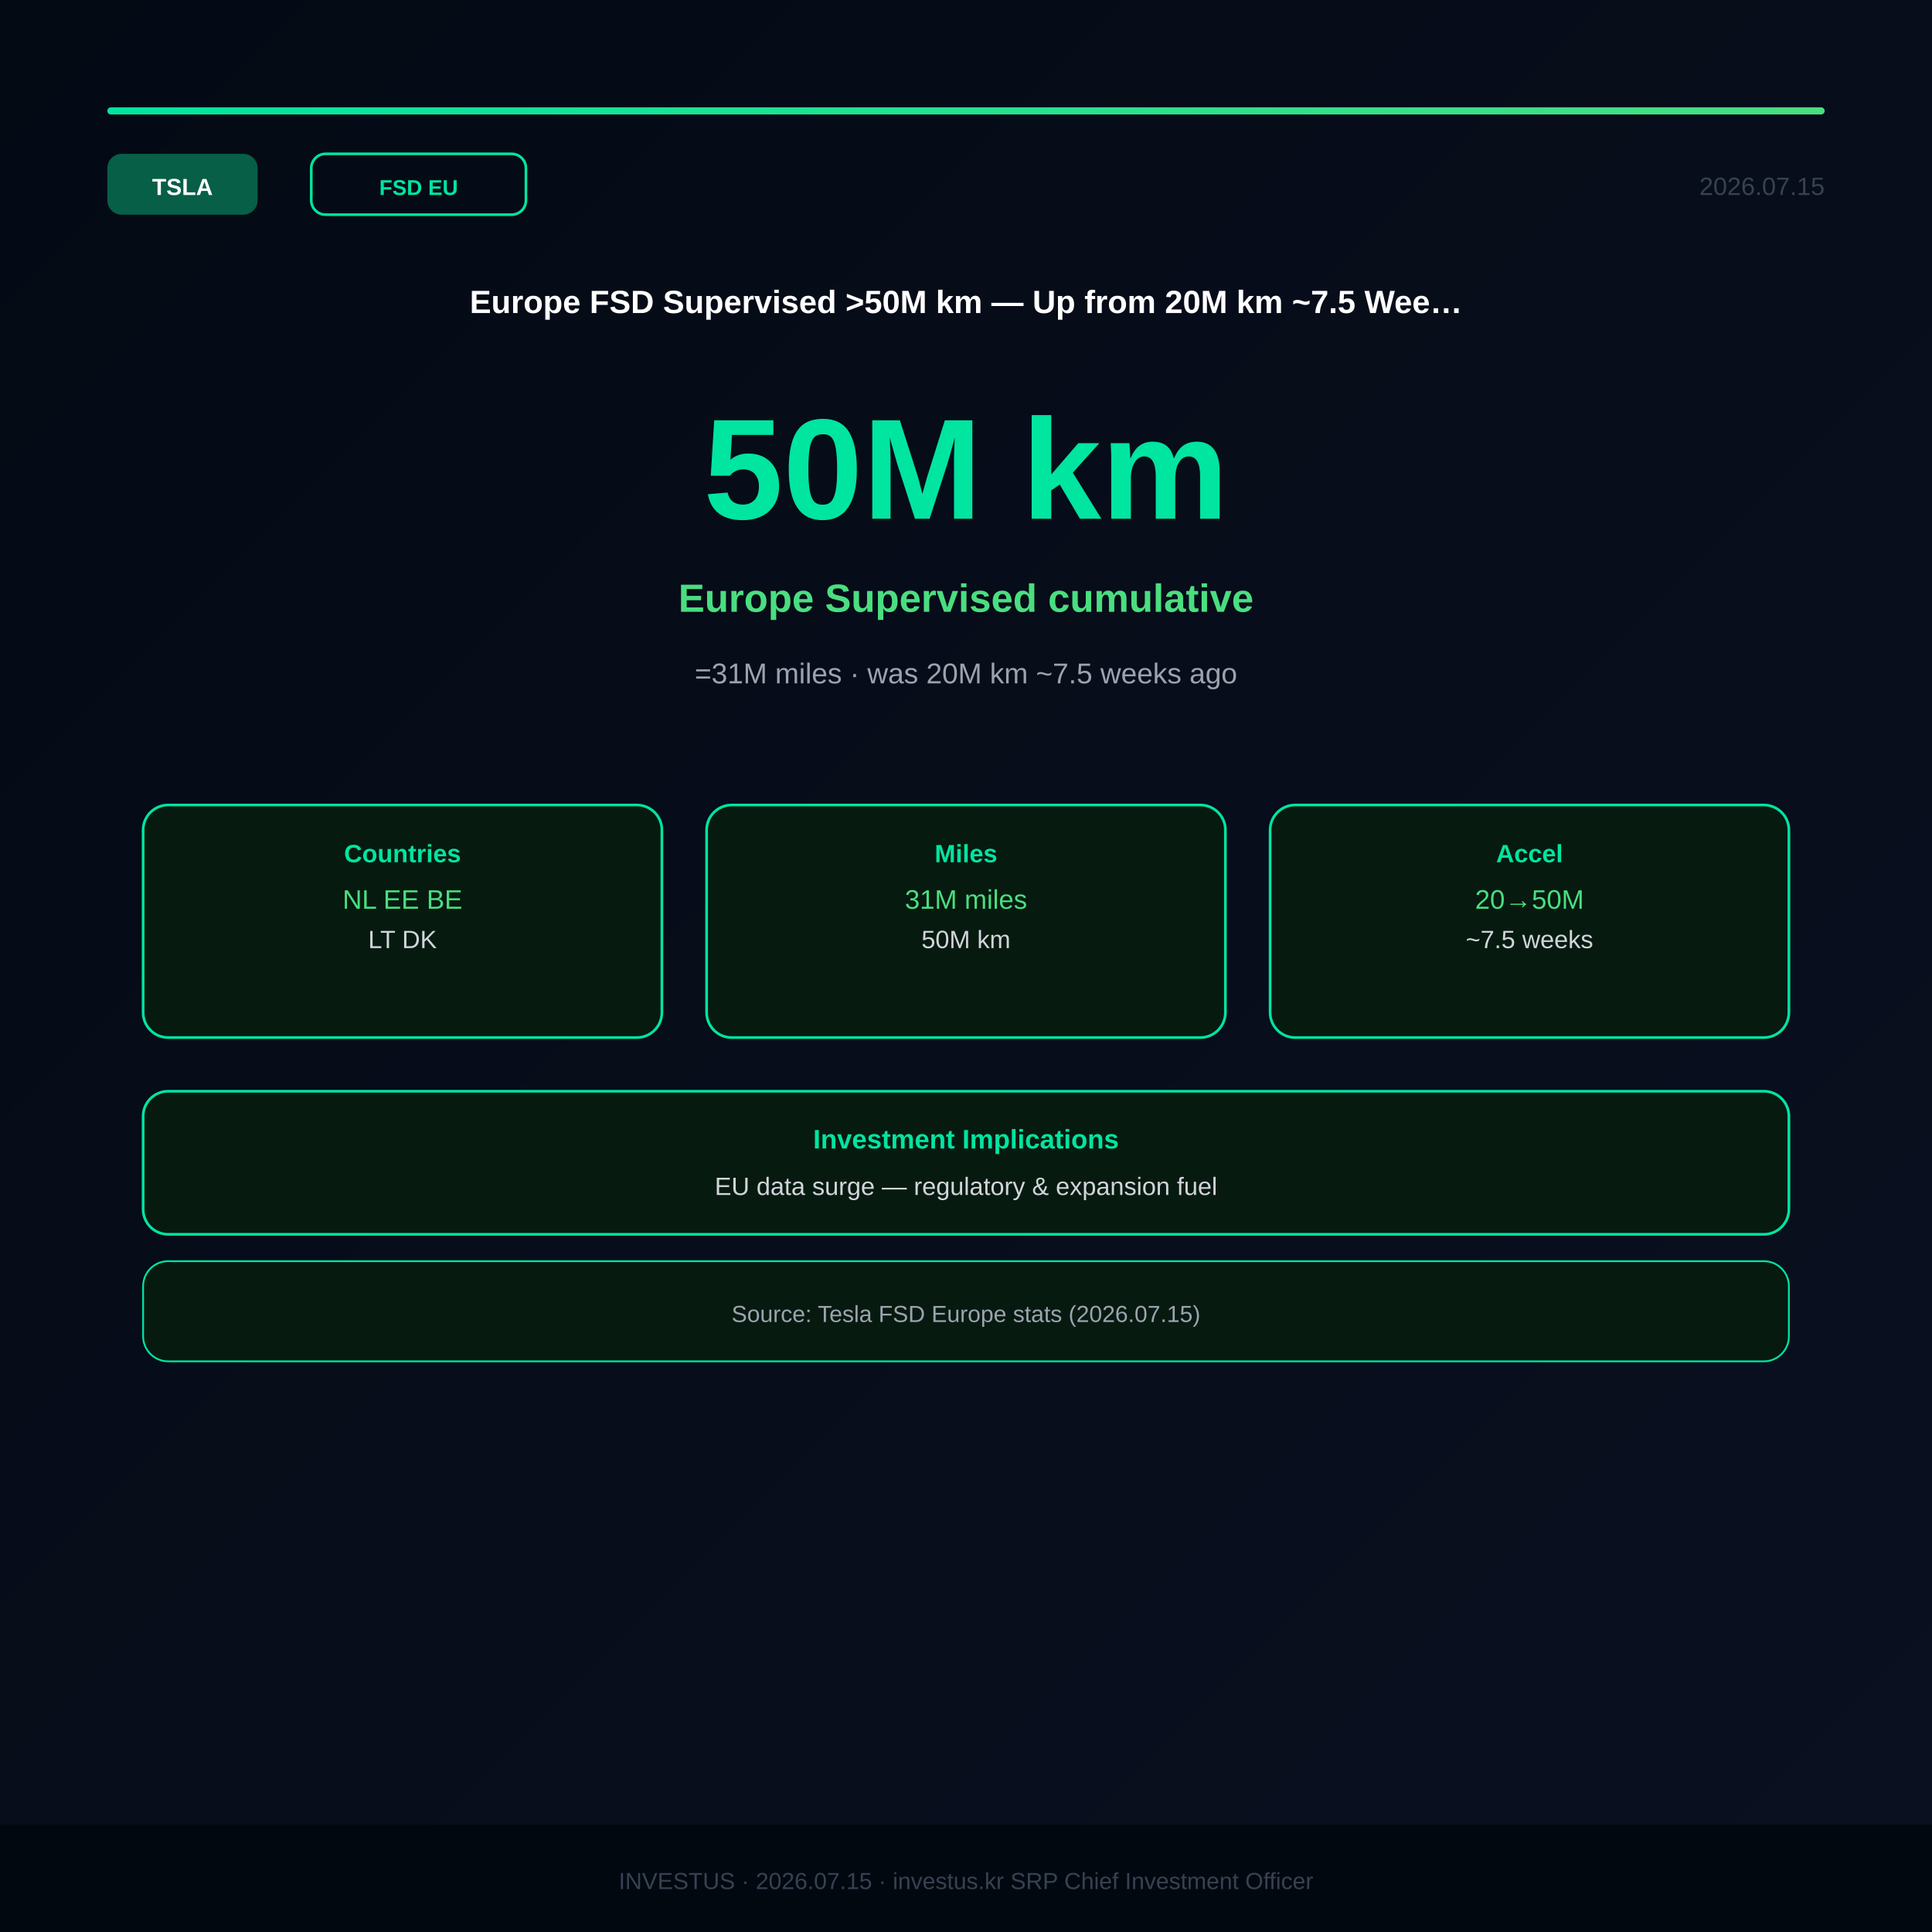
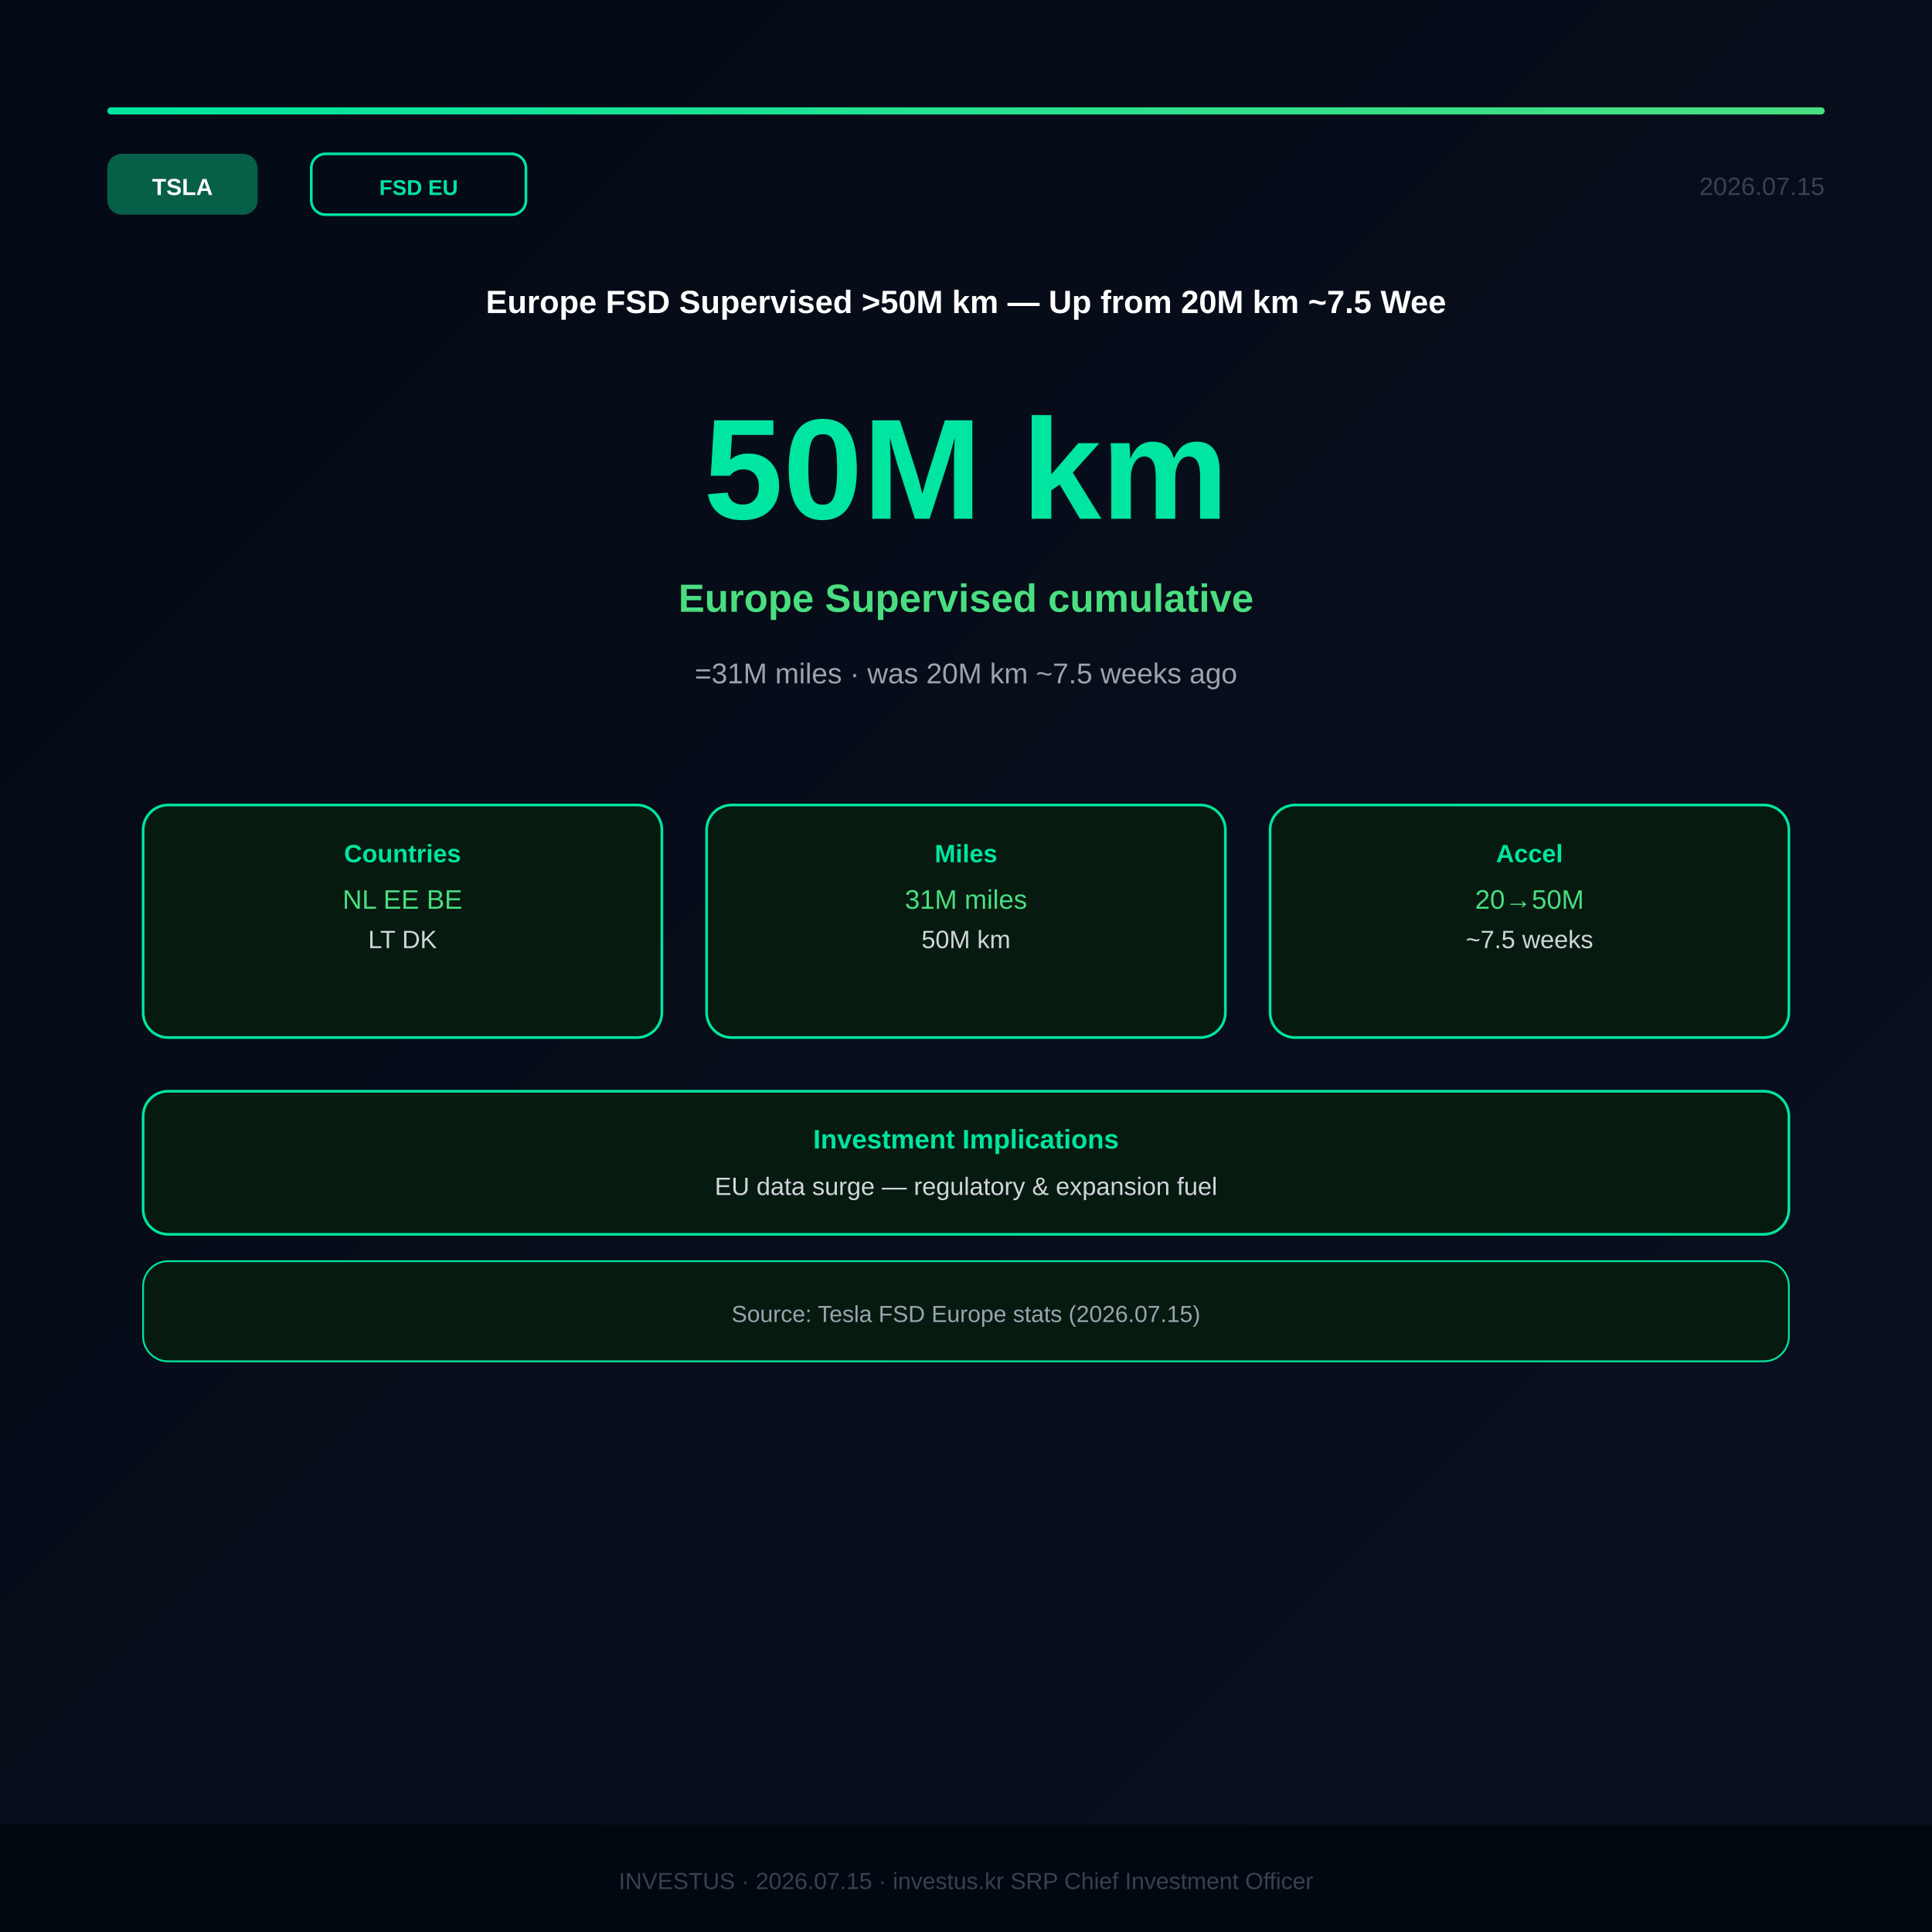
<svg xmlns="http://www.w3.org/2000/svg" viewBox="0 0 1080 1080" width="1080" height="1080">
  <defs>
    <linearGradient id="bg" x1="0%" y1="0%" x2="100%" y2="100%">
      <stop offset="0%" style="stop-color:#040a14" />
      <stop offset="100%" style="stop-color:#0a1020" />
    </linearGradient>
    <linearGradient id="grad" x1="0%" y1="0%" x2="100%" y2="0%">
      <stop offset="0%" style="stop-color:#00e5a0" />
      <stop offset="100%" style="stop-color:#4ade80" />
    </linearGradient>
  </defs>
  <rect width="1080" height="1080" fill="url(#bg)" />
  <rect x="60" y="60" width="960" height="4" fill="url(#grad)" rx="2" />
  <rect x="60" y="86" width="84" height="34" rx="8" fill="#065f46" />
  <text x="102.0" y="109" font-family="Arial Black, Arial" font-weight="900" font-size="13" fill="#ffffff" text-anchor="middle">TSLA</text>
  <rect x="174" y="86" width="120" height="34" rx="8" fill="none" stroke="#00e5a0" stroke-width="1.5" />
  <text x="234.0" y="109" font-family="Arial, sans-serif" font-weight="700" font-size="12" fill="#00e5a0" text-anchor="middle">FSD EU</text>
  <text x="1020" y="109" font-family="Arial, sans-serif" font-size="14" fill="#374151" text-anchor="end">2026.07.15</text>
-   <text x="540" y="175" font-family="Arial Black, Arial" font-weight="900" font-size="18" fill="#ffffff" text-anchor="middle">Europe FSD Supervised &gt;50M km — Up from 20M km ~7.5 Wee…</text>
+   <text x="540" y="175" font-family="Arial Black, Arial" font-weight="900" font-size="18" fill="#ffffff" text-anchor="middle">Europe FSD Supervised &gt;50M km — Up from 20M km ~7.5 Wee</text>
  <text x="540" y="290" font-family="Arial Black, Arial" font-weight="900" font-size="80" fill="#00e5a0" text-anchor="middle">50M km</text>
  <text x="540" y="342" font-family="Arial Black, Arial" font-weight="900" font-size="22" fill="#4ade80" text-anchor="middle">Europe Supervised cumulative</text>
  <text x="540" y="382" font-family="Arial, sans-serif" font-size="16" fill="#9ca3af" text-anchor="middle">=31M miles · was 20M km ~7.5 weeks ago</text>
  <rect x="80" y="450" width="290" height="130" rx="14" fill="#071a10" stroke="#00e5a0" stroke-width="1.5" />
  <text x="225.0" y="482" font-family="Arial Black, Arial" font-weight="900" font-size="14" fill="#00e5a0" text-anchor="middle">Countries</text>
  <text x="225.0" y="508" font-family="Arial, sans-serif" font-size="15" fill="#4ade80" text-anchor="middle">NL EE BE</text>
  <text x="225.0" y="530" font-family="Arial, sans-serif" font-size="14" fill="#d1d5db" text-anchor="middle">LT DK</text>
  <rect x="395" y="450" width="290" height="130" rx="14" fill="#071a10" stroke="#00e5a0" stroke-width="1.5" />
  <text x="540.0" y="482" font-family="Arial Black, Arial" font-weight="900" font-size="14" fill="#00e5a0" text-anchor="middle">Miles</text>
  <text x="540.0" y="508" font-family="Arial, sans-serif" font-size="15" fill="#4ade80" text-anchor="middle">31M miles</text>
  <text x="540.0" y="530" font-family="Arial, sans-serif" font-size="14" fill="#d1d5db" text-anchor="middle">50M km</text>
  <rect x="710" y="450" width="290" height="130" rx="14" fill="#071a10" stroke="#00e5a0" stroke-width="1.5" />
  <text x="855.0" y="482" font-family="Arial Black, Arial" font-weight="900" font-size="14" fill="#00e5a0" text-anchor="middle">Accel</text>
  <text x="855.0" y="508" font-family="Arial, sans-serif" font-size="15" fill="#4ade80" text-anchor="middle">20→50M</text>
  <text x="855.0" y="530" font-family="Arial, sans-serif" font-size="14" fill="#d1d5db" text-anchor="middle">~7.5 weeks</text>
  <rect x="80" y="610" width="920" height="80" rx="14" fill="#071a10" stroke="#00e5a0" stroke-width="1.5" />
  <text x="540" y="642" font-family="Arial Black, Arial" font-weight="900" font-size="15" fill="#00e5a0" text-anchor="middle">Investment Implications</text>
  <text x="540" y="668" font-family="Arial, sans-serif" font-size="14" fill="#d1d5db" text-anchor="middle">EU data surge — regulatory &amp; expansion fuel</text>
  <rect x="80" y="705" width="920" height="56" rx="14" fill="#071a10" stroke="#00e5a0" stroke-width="1" />
  <text x="540" y="739" font-family="Arial, sans-serif" font-size="13" fill="#9ca3af" text-anchor="middle">Source: Tesla FSD Europe stats (2026.07.15)</text>
  <rect x="0" y="1020" width="1080" height="60" fill="#020810" />
  <text x="540" y="1056" font-family="Arial, sans-serif" font-size="13" fill="#374151" text-anchor="middle">INVESTUS · 2026.07.15 · investus.kr SRP Chief Investment Officer</text>
</svg>
